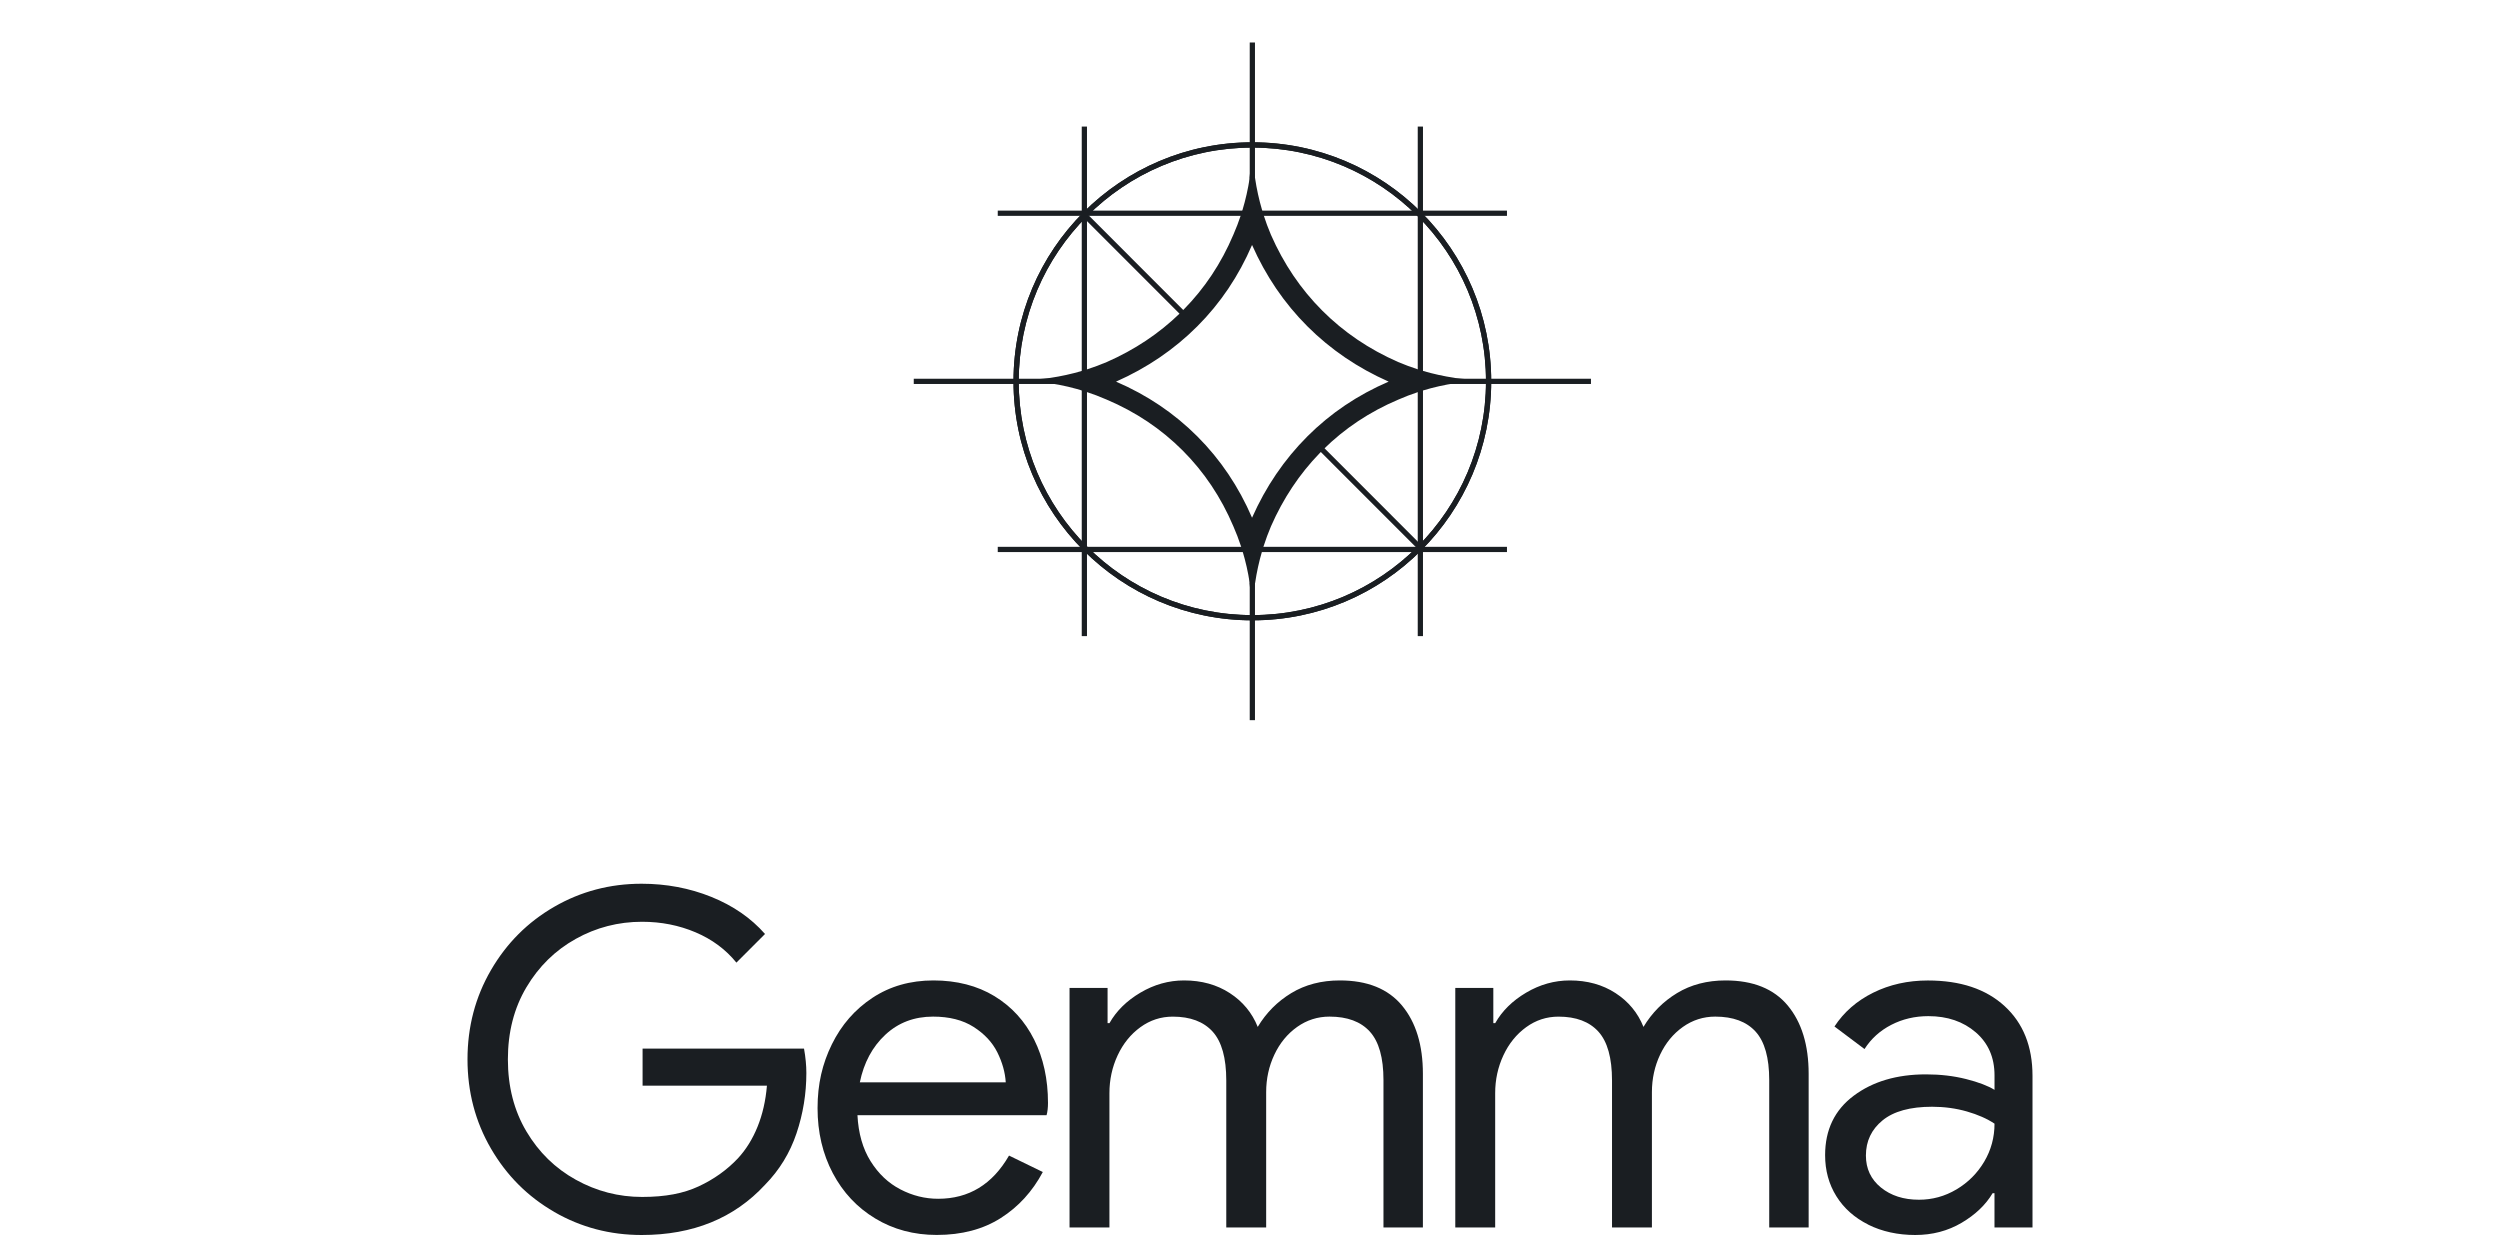
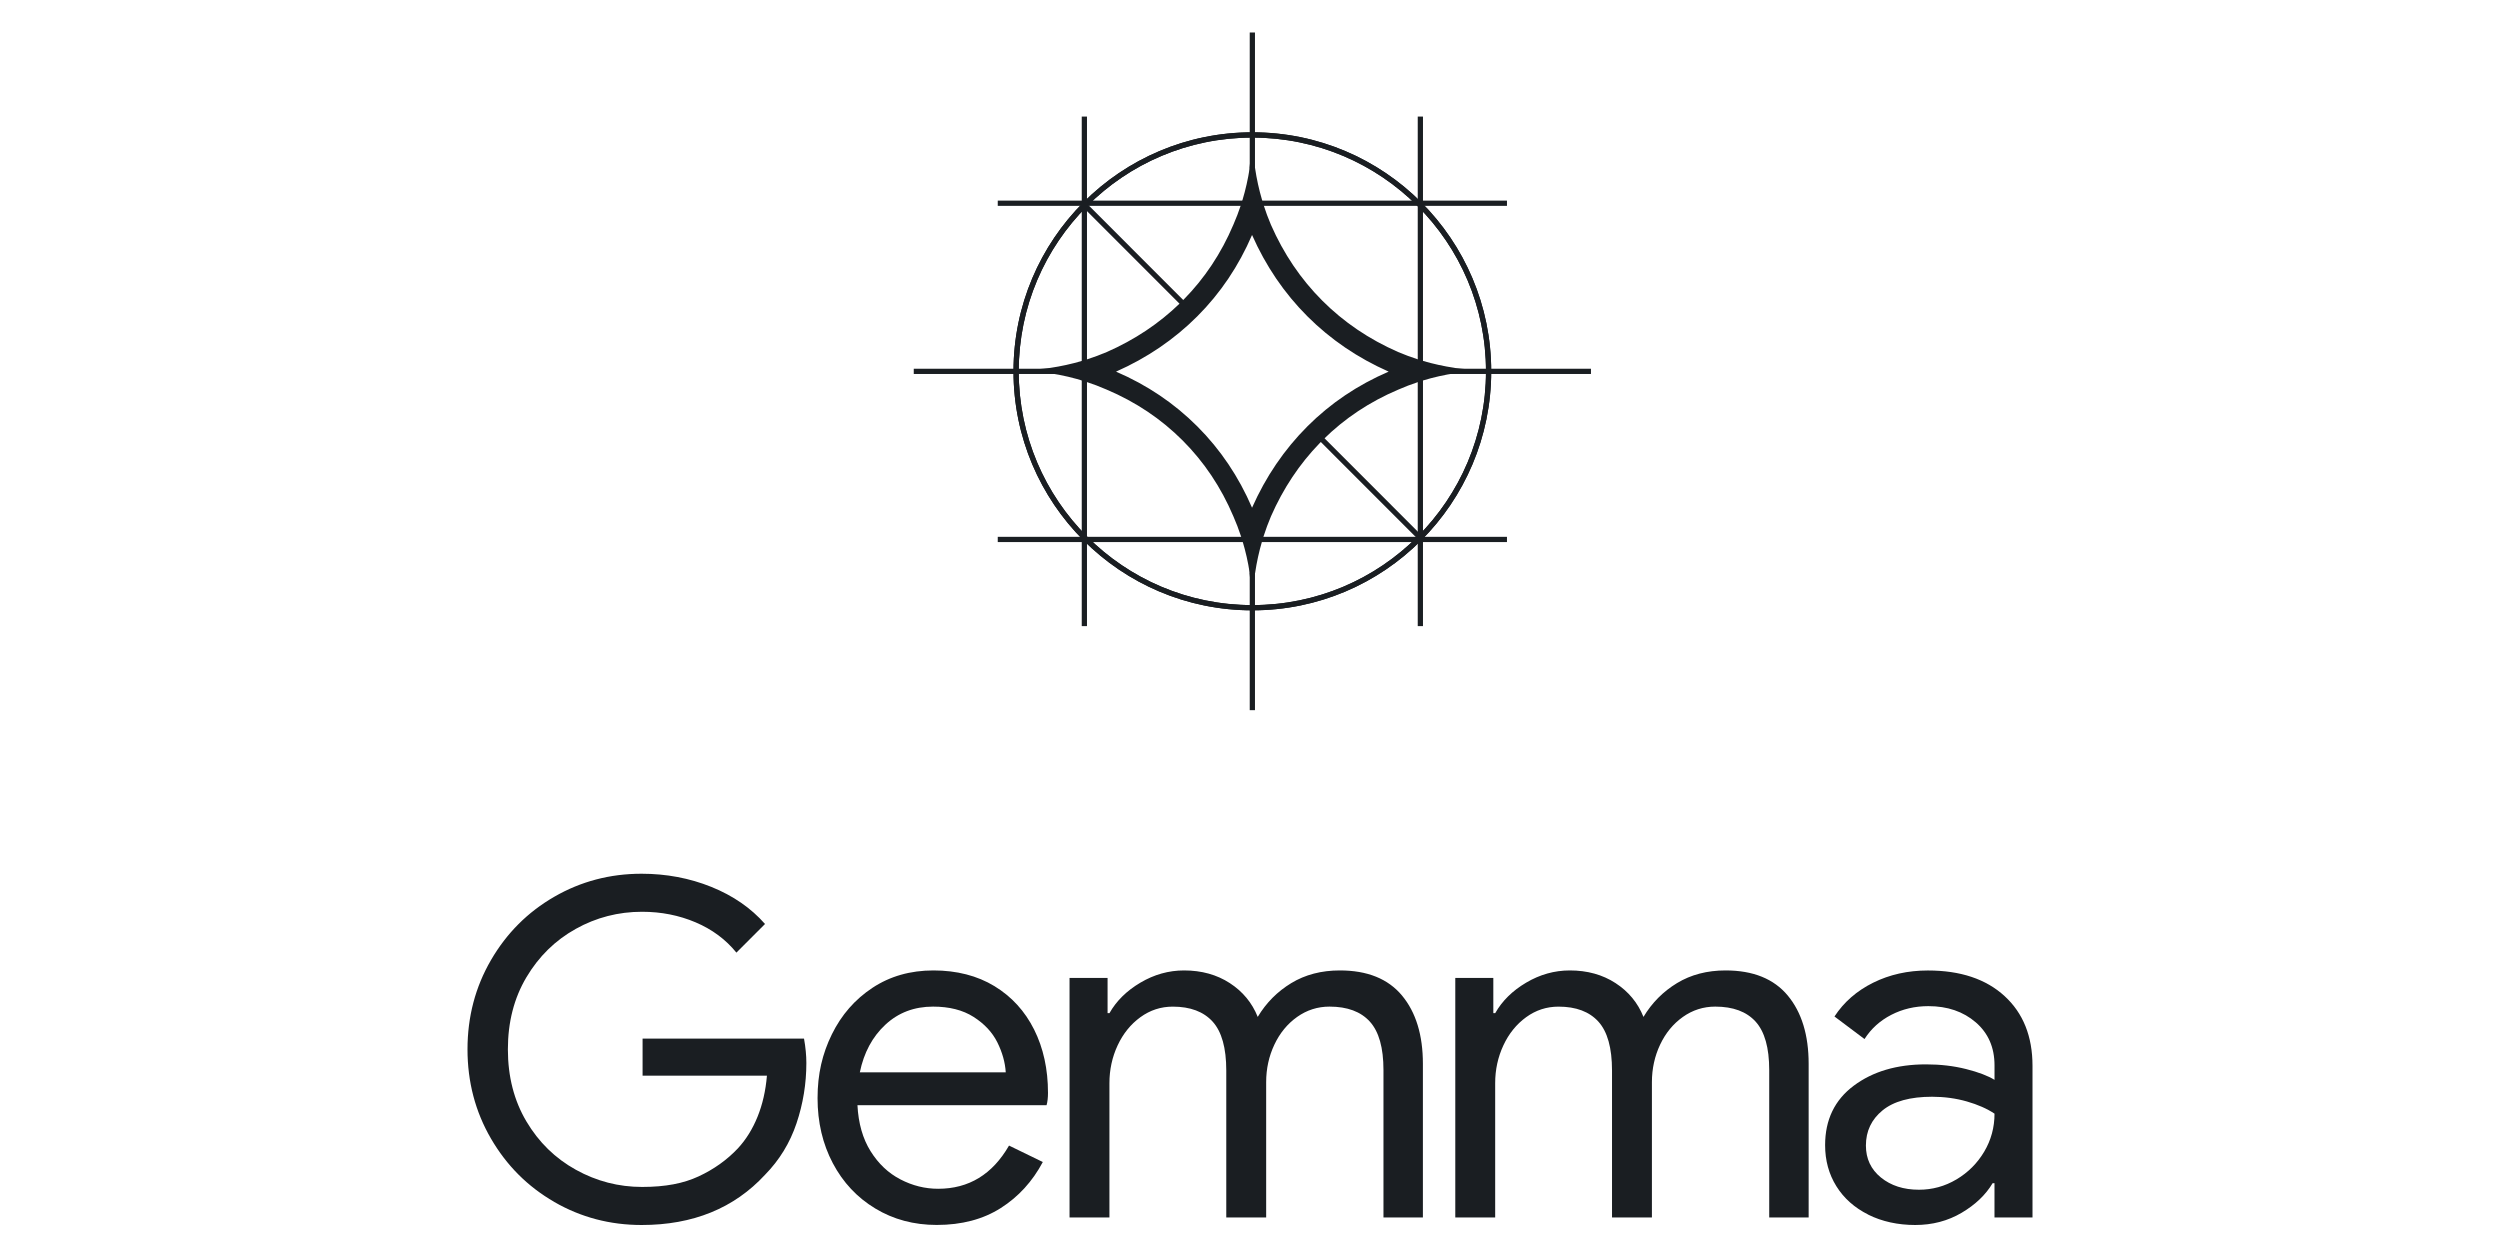
<svg xmlns="http://www.w3.org/2000/svg" width="1000" height="500" viewBox="0 0 1000 500" fill="none">
-   <path d="M474.914 128.597L476.4 127.109L434.463 85.146L432.977 86.633L474.914 128.597Z" fill="url(#paint0_linear_2201_32)" />
-   <path d="M526.966 176.468L525.479 177.956L567.416 219.919L568.903 218.432L526.966 176.468Z" fill="url(#paint1_linear_2201_32)" />
-   <path d="M500.945 56.918C448.17 56.918 405.397 99.729 405.397 152.527C405.397 205.325 448.18 248.136 500.945 248.136C553.709 248.136 596.492 205.325 596.492 152.527C596.492 99.729 553.709 56.918 500.945 56.918ZM500.945 246.039C449.336 246.039 407.502 204.179 407.502 152.537C407.502 100.896 449.336 59.036 500.945 59.036C552.553 59.036 594.387 100.896 594.387 152.537C594.387 204.179 552.553 246.039 500.945 246.039Z" fill="url(#paint2_linear_2201_32)" />
-   <path d="M567.096 254.446H569.192V50.629H567.096V254.446Z" fill="url(#paint3_linear_2201_32)" />
-   <path d="M432.697 254.446H434.793V50.629H432.697V254.446Z" fill="url(#paint4_linear_2201_32)" />
-   <path d="M399.1 220.828H602.788V218.731H399.1V220.828Z" fill="url(#paint5_linear_2201_32)" />
-   <path d="M499.892 288.065H501.988V218.576H499.892V288.065Z" fill="url(#paint6_linear_2201_32)" />
-   <path d="M499.892 86.489H501.988V17H499.892V86.489Z" fill="url(#paint7_linear_2201_32)" />
-   <path d="M399.1 86.344H602.788V84.247H399.1V86.344Z" fill="url(#paint8_linear_2201_32)" />
-   <path d="M365.503 153.591H434.803V151.495H365.503V153.591Z" fill="url(#paint9_linear_2201_32)" />
-   <path d="M567.097 153.591H636.386V151.494H567.097V153.591Z" fill="url(#paint10_linear_2201_32)" />
-   <path d="M594.5 152.207C589.711 151.938 585.273 151.628 581.908 151.184V151.153C577.573 150.513 573.341 149.583 569.202 148.365C569.202 148.365 568.624 148.189 568.077 148.024C567.581 147.869 567.106 147.724 567.106 147.724C564.443 146.867 561.822 145.896 559.241 144.802C547.619 139.699 537.504 132.852 528.906 124.248C520.308 115.645 513.465 105.523 508.366 93.894C507.272 91.311 506.291 88.688 505.445 86.023L504.805 83.927C503.587 79.785 502.658 75.54 502.018 71.213H501.904C501.45 67.815 501.13 63.332 500.862 58.509C500.593 63.208 500.253 67.588 499.778 71.357H499.85C499.19 75.633 498.25 79.837 497.012 83.937L496.351 86.034C495.474 88.698 494.462 91.322 493.337 93.904C488.486 105.337 481.86 115.314 473.468 123.825L471.982 125.302C463.611 133.42 453.857 139.916 442.709 144.812C440.129 145.907 437.507 146.888 434.844 147.735L432.749 148.375C428.61 149.594 424.368 150.523 420.043 151.164C416.647 151.628 412.095 151.949 407.213 152.217C411.879 152.486 416.224 152.827 419.971 153.291C424.884 154.035 429.673 155.161 434.349 156.679C437.177 157.598 439.964 158.662 442.709 159.86C454.332 164.797 464.447 171.572 473.045 180.176C481.643 188.779 488.414 198.901 493.348 210.53C494.483 213.113 495.484 215.736 496.362 218.401L497.022 220.497C498.271 224.608 499.21 228.811 499.871 233.118H499.799C500.263 236.878 500.604 241.257 500.882 245.956C501.151 241.112 501.46 236.609 501.925 233.232H502.038C502.678 228.884 503.607 224.649 504.825 220.508L505.465 218.411C506.322 215.746 507.292 213.123 508.386 210.541C513.279 199.386 519.771 189.616 527.884 181.25L529.36 179.752C537.865 171.355 547.836 164.725 559.262 159.87C561.842 158.734 564.464 157.732 567.127 156.855L569.222 156.183C573.434 154.903 577.748 153.932 582.155 153.271V153.25C585.82 152.806 590.021 152.486 594.531 152.217L594.5 152.207ZM522.95 174.557C513.681 183.832 506.301 194.708 500.821 207.091C495.495 194.708 488.197 183.832 478.928 174.557C469.659 165.282 458.791 157.98 446.415 152.651C458.791 147.167 469.659 139.792 478.928 130.518C488.197 121.243 495.495 110.367 500.821 97.984C506.301 110.367 513.671 121.243 522.95 130.518C532.219 139.792 543.088 147.177 555.464 152.651C543.088 157.98 532.219 165.282 522.95 174.557Z" fill="url(#paint11_linear_2201_32)" />
-   <path d="M594.5 152.207C589.711 151.938 585.273 151.628 581.908 151.184V151.153C577.573 150.513 573.341 149.583 569.202 148.365C569.202 148.365 568.624 148.189 568.077 148.024C567.581 147.869 567.106 147.724 567.106 147.724C564.443 146.867 561.822 145.896 559.241 144.802C547.619 139.699 537.504 132.852 528.906 124.248C520.308 115.645 513.465 105.523 508.366 93.894C507.272 91.311 506.291 88.688 505.445 86.023L504.805 83.927C503.587 79.785 502.658 75.54 502.018 71.213H501.904C501.45 67.815 501.13 63.332 500.862 58.509C500.593 63.208 500.253 67.588 499.778 71.357H499.85C499.19 75.633 498.25 79.837 497.012 83.937L496.351 86.034C495.474 88.698 494.462 91.322 493.337 93.904C488.486 105.337 481.86 115.314 473.468 123.825L471.982 125.302C463.611 133.42 453.857 139.916 442.709 144.812C440.129 145.907 437.507 146.888 434.844 147.735L432.749 148.375C428.61 149.594 424.368 150.523 420.043 151.164C416.647 151.628 412.095 151.949 407.213 152.217C411.879 152.486 416.224 152.827 419.971 153.291C424.884 154.035 429.673 155.161 434.349 156.679C437.177 157.598 439.964 158.662 442.709 159.86C454.332 164.797 464.447 171.572 473.045 180.176C481.643 188.779 488.414 198.901 493.348 210.53C494.483 213.113 495.484 215.736 496.362 218.401L497.022 220.497C498.271 224.608 499.21 228.811 499.871 233.118H499.799C500.263 236.878 500.604 241.257 500.882 245.956C501.151 241.112 501.46 236.609 501.925 233.232H502.038C502.678 228.884 503.607 224.649 504.825 220.508L505.465 218.411C506.322 215.746 507.292 213.123 508.386 210.541C513.279 199.386 519.771 189.616 527.884 181.25L529.36 179.752C537.865 171.355 547.836 164.725 559.262 159.87C561.842 158.734 564.464 157.732 567.127 156.855L569.222 156.183C573.434 154.903 577.748 153.932 582.155 153.271V153.25C585.82 152.806 590.021 152.486 594.531 152.217L594.5 152.207ZM522.95 174.557C513.681 183.832 506.301 194.708 500.821 207.091C495.495 194.708 488.197 183.832 478.928 174.557C469.659 165.282 458.791 157.98 446.415 152.651C458.791 147.167 469.659 139.792 478.928 130.518C488.197 121.243 495.495 110.367 500.821 97.984C506.301 110.367 513.671 121.243 522.95 130.518C532.219 139.792 543.088 147.177 555.464 152.651C543.088 157.98 532.219 165.282 522.95 174.557Z" fill="url(#paint12_linear_2201_32)" />
-   <path d="M500.945 56.918C448.17 56.918 405.397 99.729 405.397 152.527C405.397 205.325 448.18 248.136 500.945 248.136C553.709 248.136 596.492 205.325 596.492 152.527C596.492 99.729 553.709 56.918 500.945 56.918ZM500.945 246.039C449.336 246.039 407.502 204.179 407.502 152.537C407.502 100.896 449.336 59.036 500.945 59.036C552.553 59.036 594.387 100.896 594.387 152.537C594.387 204.179 552.553 246.039 500.945 246.039Z" fill="url(#paint13_linear_2201_32)" />
-   <path d="M221.722 484.776C211.08 478.641 202.637 470.193 196.382 459.421C190.127 448.659 187 436.76 187 423.736C187 410.713 190.127 398.825 196.382 388.052C202.637 377.28 211.08 368.832 221.722 362.697C232.353 356.562 243.996 353.494 256.64 353.494C266.529 353.494 275.818 355.25 284.519 358.751C293.22 362.263 300.384 367.2 306.009 373.593L294.562 385.047C290.31 379.79 284.86 375.751 278.233 372.932C271.597 370.112 264.464 368.708 256.837 368.708C247.33 368.708 238.474 370.99 230.279 375.566C222.083 380.141 215.508 386.586 210.564 394.91C205.62 403.235 203.153 412.851 203.153 423.736C203.153 434.622 205.62 444.248 210.564 452.573C215.508 460.898 222.104 467.353 230.372 471.918C238.629 476.493 247.454 478.776 256.837 478.776C266.219 478.776 273.382 477.371 279.451 474.551C285.52 471.732 290.743 468.014 295.13 463.376C298.381 459.875 301.013 455.651 303.016 450.704C305.018 445.756 306.267 440.282 306.773 434.271H257.033V419.43H321.605C322.235 422.941 322.544 426.195 322.544 429.2C322.544 437.463 321.233 445.508 318.601 453.337C315.969 461.166 311.779 468.024 306.019 473.901C293.633 487.307 277.17 494 256.651 494C244.007 494 232.374 490.932 221.732 484.797L221.722 484.776Z" fill="#1A1E22" />
-   <path d="M350.114 487.399C342.858 483.02 337.191 476.978 333.124 469.273C329.058 461.568 327.024 452.903 327.024 443.256C327.024 433.61 328.934 425.481 332.753 417.715C336.572 409.948 341.98 403.751 348.989 399.124C355.997 394.497 364.131 392.173 373.389 392.173C382.648 392.173 390.905 394.269 397.79 398.463C404.674 402.656 409.959 408.45 413.654 415.835C417.349 423.22 419.197 431.678 419.197 441.191C419.197 443.07 419.011 444.702 418.629 446.076H342.982C343.353 453.337 345.108 459.482 348.235 464.481C351.363 469.49 355.337 473.25 360.157 475.749C364.977 478.259 370.014 479.509 375.268 479.509C387.53 479.509 396.974 473.756 403.611 462.229L417.122 468.808C412.994 476.575 407.389 482.71 400.318 487.213C393.248 491.716 384.702 493.978 374.7 493.978C365.565 493.978 357.37 491.789 350.114 487.399ZM402.3 432.938C402.053 428.931 400.917 424.924 398.925 420.916C396.923 416.909 393.764 413.532 389.45 410.774C385.135 408.016 379.716 406.643 373.214 406.643C365.71 406.643 359.352 409.049 354.16 413.872C348.968 418.696 345.552 425.048 343.931 432.938H402.311H402.3Z" fill="#1A1E22" />
-   <path d="M427.825 395.178H443.029V409.266H443.783C446.538 404.381 450.667 400.311 456.169 397.058C461.67 393.805 467.491 392.173 473.623 392.173C480.631 392.173 486.731 393.867 491.923 397.244C497.115 400.621 500.841 405.135 503.091 410.764C506.466 405.124 510.946 400.621 516.509 397.244C522.073 393.867 528.555 392.173 535.935 392.173C546.948 392.173 555.236 395.519 560.81 402.222C566.373 408.925 569.16 418.035 569.16 429.551V490.973H553.388V431.999C553.388 423.106 551.572 416.661 547.949 412.654C544.316 408.646 538.938 406.643 531.806 406.643C527.048 406.643 522.733 408.027 518.852 410.774C514.971 413.532 511.937 417.219 509.748 421.856C507.56 426.494 506.466 431.503 506.466 436.884V490.983H490.509V432.195C490.509 423.178 488.692 416.671 485.069 412.664C481.436 408.657 476.12 406.653 469.112 406.653C464.354 406.653 460.039 408.058 456.158 410.877C452.277 413.697 449.243 417.456 447.055 422.145C444.866 426.845 443.772 431.885 443.772 437.266V490.983H427.815V395.189L427.825 395.178Z" fill="#1A1E22" />
-   <path d="M582.124 395.178H597.328V409.266H598.081C600.837 404.381 604.966 400.311 610.467 397.058C615.969 393.805 621.79 392.173 627.921 392.173C634.93 392.173 641.03 393.867 646.221 397.244C651.413 400.621 655.139 405.135 657.39 410.764C660.765 405.124 665.244 400.621 670.808 397.244C676.371 393.867 682.853 392.173 690.233 392.173C701.246 392.173 709.535 395.519 715.108 402.222C720.672 408.925 723.459 418.035 723.459 429.551V490.973H707.687V431.999C707.687 423.106 705.871 416.661 702.248 412.654C698.614 408.646 693.237 406.643 686.104 406.643C681.346 406.643 677.032 408.027 673.151 410.774C669.27 413.532 666.235 417.219 664.047 421.856C661.859 426.494 660.765 431.503 660.765 436.884V490.983H644.807V432.195C644.807 423.178 642.991 416.671 639.368 412.664C635.735 408.657 630.419 406.653 623.411 406.653C618.652 406.653 614.338 408.058 610.457 410.877C606.576 413.697 603.541 417.456 601.353 422.145C599.165 426.845 598.071 431.885 598.071 437.266V490.983H582.114V395.189L582.124 395.178Z" fill="#1A1E22" />
-   <path d="M747.313 489.847C741.801 487.09 737.549 483.309 734.545 478.486C731.541 473.663 730.045 468.189 730.045 462.054C730.045 451.912 733.864 443.99 741.491 438.289C749.119 432.587 758.76 429.747 770.402 429.747C776.152 429.747 781.509 430.377 786.453 431.627C791.397 432.877 795.185 434.323 797.806 435.944V430.119C797.806 422.982 795.298 417.25 790.303 412.933C785.297 408.616 778.969 406.457 771.342 406.457C765.954 406.457 761.02 407.614 756.509 409.938C752.009 412.261 748.438 415.474 745.806 419.615L733.791 410.599C737.549 404.846 742.709 400.332 749.274 397.079C755.839 393.826 763.126 392.194 771.146 392.194C784.161 392.194 794.39 395.602 801.832 402.429C809.274 409.256 813 418.551 813 430.326V490.994H797.796V477.278H797.043C794.287 481.915 790.158 485.861 784.657 489.114C779.145 492.367 772.952 493.999 766.078 493.999C759.203 493.999 752.814 492.615 747.302 489.868L747.313 489.847ZM782.603 475.76C787.227 473.002 790.922 469.315 793.678 464.677C796.423 460.05 797.806 454.979 797.806 449.464C794.803 447.46 791.108 445.839 786.731 444.579C782.345 443.329 777.72 442.699 772.838 442.699C764.075 442.699 757.48 444.517 753.031 448.142C748.582 451.777 746.363 456.466 746.363 462.23C746.363 467.487 748.366 471.742 752.37 475.006C756.375 478.259 761.443 479.891 767.574 479.891C772.952 479.891 777.958 478.517 782.592 475.76H782.603Z" fill="#1A1E22" />
+   <path d="M474.914 124.597L476.4 123.109L434.463 81.146L432.977 82.633L474.914 124.597Z" fill="url(#paint0_linear_2201_32)" />
+   <path d="M526.966 172.468L525.479 173.956L567.416 215.919L568.903 214.432L526.966 172.468Z" fill="url(#paint1_linear_2201_32)" />
+   <path d="M500.945 52.918C448.17 52.918 405.397 95.729 405.397 148.527C405.397 201.325 448.18 244.136 500.945 244.136C553.709 244.136 596.492 201.325 596.492 148.527C596.492 95.729 553.709 52.918 500.945 52.918ZM500.945 242.039C449.336 242.039 407.502 200.179 407.502 148.537C407.502 96.896 449.336 55.036 500.945 55.036C552.553 55.036 594.387 96.896 594.387 148.537C594.387 200.179 552.553 242.039 500.945 242.039Z" fill="url(#paint2_linear_2201_32)" />
+   <path d="M567.096 250.446H569.192V46.629H567.096V250.446Z" fill="url(#paint3_linear_2201_32)" />
+   <path d="M432.697 250.446H434.793V46.629H432.697V250.446Z" fill="url(#paint4_linear_2201_32)" />
+   <path d="M399.1 216.828H602.788V214.731H399.1V216.828Z" fill="url(#paint5_linear_2201_32)" />
+   <path d="M499.892 284.065H501.988V214.576H499.892V284.065Z" fill="url(#paint6_linear_2201_32)" />
+   <path d="M499.892 82.489H501.988V13H499.892V82.489Z" fill="url(#paint7_linear_2201_32)" />
+   <path d="M399.1 82.344H602.788V80.247H399.1V82.344Z" fill="url(#paint8_linear_2201_32)" />
+   <path d="M365.503 149.591H434.803V147.495H365.503V149.591Z" fill="url(#paint9_linear_2201_32)" />
+   <path d="M567.097 149.591H636.386V147.494H567.097V149.591Z" fill="url(#paint10_linear_2201_32)" />
+   <path d="M594.5 148.207C589.711 147.938 585.273 147.628 581.908 147.184V147.153C577.573 146.513 573.341 145.583 569.202 144.365C569.202 144.365 568.624 144.189 568.077 144.024C567.581 143.869 567.106 143.724 567.106 143.724C564.443 142.867 561.822 141.896 559.241 140.802C547.619 135.699 537.504 128.852 528.906 120.248C520.308 111.645 513.465 101.523 508.366 89.894C507.272 87.311 506.291 84.688 505.445 82.023L504.805 79.927C503.587 75.785 502.658 71.54 502.018 67.213H501.904C501.45 63.815 501.13 59.332 500.862 54.509C500.593 59.208 500.253 63.587 499.778 67.357H499.85C499.19 71.633 498.25 75.837 497.012 79.937L496.351 82.034C495.474 84.698 494.462 87.322 493.337 89.904C488.486 101.337 481.86 111.314 473.468 119.825L471.982 121.302C463.611 129.42 453.857 135.916 442.709 140.812C440.129 141.907 437.507 142.888 434.844 143.735L432.749 144.375C428.61 145.594 424.368 146.523 420.043 147.164C416.647 147.628 412.095 147.949 407.213 148.217C411.879 148.486 416.224 148.827 419.971 149.291C424.884 150.035 429.673 151.161 434.349 152.679C437.177 153.598 439.964 154.662 442.709 155.86C454.332 160.797 464.447 167.572 473.045 176.176C481.643 184.779 488.414 194.901 493.348 206.53C494.483 209.113 495.484 211.736 496.362 214.401L497.022 216.497C498.271 220.608 499.21 224.811 499.871 229.118H499.799C500.263 232.878 500.604 237.257 500.882 241.956C501.151 237.112 501.46 232.609 501.925 229.232H502.038C502.678 224.884 503.607 220.649 504.825 216.508L505.465 214.411C506.322 211.746 507.292 209.123 508.386 206.541C513.279 195.386 519.771 185.616 527.884 177.25L529.36 175.752C537.865 167.355 547.836 160.725 559.262 155.87C561.842 154.734 564.464 153.732 567.127 152.855L569.222 152.183C573.434 150.903 577.748 149.932 582.155 149.271V149.25C585.82 148.806 590.021 148.486 594.531 148.217L594.5 148.207ZM522.95 170.557C513.681 179.832 506.301 190.708 500.821 203.091C495.495 190.708 488.197 179.832 478.928 170.557C469.659 161.282 458.791 153.98 446.415 148.651C458.791 143.167 469.659 135.792 478.928 126.518C488.197 117.243 495.495 106.367 500.821 93.984C506.301 106.367 513.671 117.243 522.95 126.518C532.219 135.792 543.088 143.177 555.464 148.651C543.088 153.98 532.219 161.282 522.95 170.557Z" fill="url(#paint11_linear_2201_32)" />
+   <path d="M594.5 148.207C589.711 147.938 585.273 147.628 581.908 147.184V147.153C577.573 146.513 573.341 145.583 569.202 144.365C569.202 144.365 568.624 144.189 568.077 144.024C567.581 143.869 567.106 143.724 567.106 143.724C564.443 142.867 561.822 141.896 559.241 140.802C547.619 135.699 537.504 128.852 528.906 120.248C520.308 111.645 513.465 101.523 508.366 89.894C507.272 87.311 506.291 84.688 505.445 82.023L504.805 79.927C503.587 75.785 502.658 71.54 502.018 67.213H501.904C501.45 63.815 501.13 59.332 500.862 54.509C500.593 59.208 500.253 63.587 499.778 67.357H499.85C499.19 71.633 498.25 75.837 497.012 79.937L496.351 82.034C495.474 84.698 494.462 87.322 493.337 89.904C488.486 101.337 481.86 111.314 473.468 119.825L471.982 121.302C463.611 129.42 453.857 135.916 442.709 140.812C440.129 141.907 437.507 142.888 434.844 143.735L432.749 144.375C428.61 145.594 424.368 146.523 420.043 147.164C416.647 147.628 412.095 147.949 407.213 148.217C411.879 148.486 416.224 148.827 419.971 149.291C424.884 150.035 429.673 151.161 434.349 152.679C437.177 153.598 439.964 154.662 442.709 155.86C454.332 160.797 464.447 167.572 473.045 176.176C481.643 184.779 488.414 194.901 493.348 206.53C494.483 209.113 495.484 211.736 496.362 214.401L497.022 216.497C498.271 220.608 499.21 224.811 499.871 229.118H499.799C500.263 232.878 500.604 237.257 500.882 241.956C501.151 237.112 501.46 232.609 501.925 229.232H502.038C502.678 224.884 503.607 220.649 504.825 216.508L505.465 214.411C506.322 211.746 507.292 209.123 508.386 206.541C513.279 195.386 519.771 185.616 527.884 177.25L529.36 175.752C537.865 167.355 547.836 160.725 559.262 155.87C561.842 154.734 564.464 153.732 567.127 152.855L569.222 152.183C573.434 150.903 577.748 149.932 582.155 149.271V149.25C585.82 148.806 590.021 148.486 594.531 148.217L594.5 148.207ZM522.95 170.557C513.681 179.832 506.301 190.708 500.821 203.091C495.495 190.708 488.197 179.832 478.928 170.557C469.659 161.282 458.791 153.98 446.415 148.651C458.791 143.167 469.659 135.792 478.928 126.518C488.197 117.243 495.495 106.367 500.821 93.984C506.301 106.367 513.671 117.243 522.95 126.518C532.219 135.792 543.088 143.177 555.464 148.651C543.088 153.98 532.219 161.282 522.95 170.557Z" fill="url(#paint12_linear_2201_32)" />
+   <path d="M500.945 52.918C448.17 52.918 405.397 95.729 405.397 148.527C405.397 201.325 448.18 244.136 500.945 244.136C553.709 244.136 596.492 201.325 596.492 148.527C596.492 95.729 553.709 52.918 500.945 52.918ZM500.945 242.039C449.336 242.039 407.502 200.179 407.502 148.537C407.502 96.896 449.336 55.036 500.945 55.036C552.553 55.036 594.387 96.896 594.387 148.537C594.387 200.179 552.553 242.039 500.945 242.039Z" fill="url(#paint13_linear_2201_32)" />
+   <path d="M221.722 480.776C211.08 474.641 202.637 466.193 196.382 455.421C190.127 444.659 187 432.76 187 419.736C187 406.713 190.127 394.825 196.382 384.052C202.637 373.28 211.08 364.832 221.722 358.697C232.353 352.562 243.996 349.494 256.64 349.494C266.529 349.494 275.818 351.25 284.519 354.751C293.22 358.263 300.384 363.2 306.009 369.593L294.562 381.047C290.31 375.79 284.86 371.751 278.233 368.932C271.597 366.112 264.464 364.708 256.837 364.708C247.33 364.708 238.474 366.99 230.279 371.566C222.083 376.141 215.508 382.586 210.564 390.91C205.62 399.235 203.153 408.851 203.153 419.736C203.153 430.622 205.62 440.248 210.564 448.573C215.508 456.898 222.104 463.353 230.372 467.918C238.629 472.493 247.454 474.776 256.837 474.776C266.219 474.776 273.382 473.371 279.451 470.551C285.52 467.732 290.743 464.014 295.13 459.376C298.381 455.875 301.013 451.651 303.016 446.704C305.018 441.756 306.267 436.282 306.773 430.271H257.033V415.43H321.605C322.235 418.941 322.544 422.195 322.544 425.2C322.544 433.463 321.233 441.508 318.601 449.337C315.969 457.166 311.779 464.024 306.019 469.901C293.633 483.307 277.17 490 256.651 490C244.007 490 232.374 486.932 221.732 480.797L221.722 480.776Z" fill="#1A1E22" />
+   <path d="M350.114 483.399C342.858 479.02 337.191 472.978 333.124 465.273C329.058 457.568 327.024 448.903 327.024 439.256C327.024 429.61 328.934 421.481 332.753 413.715C336.572 405.948 341.98 399.751 348.989 395.124C355.997 390.497 364.131 388.173 373.389 388.173C382.648 388.173 390.905 390.269 397.79 394.463C404.674 398.656 409.959 404.45 413.654 411.835C417.349 419.22 419.197 427.678 419.197 437.191C419.197 439.07 419.011 440.702 418.629 442.076H342.982C343.353 449.337 345.108 455.482 348.235 460.481C351.363 465.49 355.337 469.25 360.157 471.749C364.977 474.259 370.014 475.509 375.268 475.509C387.53 475.509 396.974 469.756 403.611 458.229L417.122 464.808C412.994 472.575 407.389 478.71 400.318 483.213C393.248 487.716 384.702 489.978 374.7 489.978C365.565 489.978 357.37 487.789 350.114 483.399ZM402.3 428.938C402.053 424.931 400.917 420.924 398.925 416.916C396.923 412.909 393.764 409.532 389.45 406.774C385.135 404.016 379.716 402.643 373.214 402.643C365.71 402.643 359.352 405.049 354.16 409.872C348.968 414.696 345.552 421.048 343.931 428.938H402.311H402.3Z" fill="#1A1E22" />
+   <path d="M427.825 391.178H443.029V405.266H443.783C446.538 400.381 450.667 396.311 456.169 393.058C461.67 389.805 467.491 388.173 473.623 388.173C480.631 388.173 486.731 389.867 491.923 393.244C497.115 396.621 500.841 401.135 503.091 406.764C506.466 401.124 510.946 396.621 516.509 393.244C522.073 389.867 528.555 388.173 535.935 388.173C546.948 388.173 555.236 391.519 560.81 398.222C566.373 404.925 569.16 414.035 569.16 425.551V486.973H553.388V427.999C553.388 419.106 551.572 412.661 547.949 408.654C544.316 404.646 538.938 402.643 531.806 402.643C527.048 402.643 522.733 404.027 518.852 406.774C514.971 409.532 511.937 413.219 509.748 417.856C507.56 422.494 506.466 427.503 506.466 432.884V486.983H490.509V428.195C490.509 419.178 488.692 412.671 485.069 408.664C481.436 404.657 476.12 402.653 469.112 402.653C464.354 402.653 460.039 404.058 456.158 406.877C452.277 409.697 449.243 413.456 447.055 418.145C444.866 422.845 443.772 427.885 443.772 433.266V486.983H427.815V391.189L427.825 391.178Z" fill="#1A1E22" />
+   <path d="M582.124 391.178H597.328V405.266H598.081C600.837 400.381 604.966 396.311 610.467 393.058C615.969 389.805 621.79 388.173 627.921 388.173C634.93 388.173 641.03 389.867 646.221 393.244C651.413 396.621 655.139 401.135 657.39 406.764C660.765 401.124 665.244 396.621 670.808 393.244C676.371 389.867 682.853 388.173 690.233 388.173C701.246 388.173 709.535 391.519 715.108 398.222C720.672 404.925 723.459 414.035 723.459 425.551V486.973H707.687V427.999C707.687 419.106 705.871 412.661 702.248 408.654C698.614 404.646 693.237 402.643 686.104 402.643C681.346 402.643 677.032 404.027 673.151 406.774C669.27 409.532 666.235 413.219 664.047 417.856C661.859 422.494 660.765 427.503 660.765 432.884V486.983H644.807V428.195C644.807 419.178 642.991 412.671 639.368 408.664C635.735 404.657 630.419 402.653 623.411 402.653C618.652 402.653 614.338 404.058 610.457 406.877C606.576 409.697 603.541 413.456 601.353 418.145C599.165 422.845 598.071 427.885 598.071 433.266V486.983H582.114V391.189L582.124 391.178Z" fill="#1A1E22" />
+   <path d="M747.313 485.847C741.801 483.09 737.549 479.309 734.545 474.486C731.541 469.663 730.045 464.189 730.045 458.054C730.045 447.912 733.864 439.99 741.491 434.289C749.119 428.587 758.76 425.747 770.402 425.747C776.152 425.747 781.509 426.377 786.453 427.627C791.397 428.877 795.185 430.323 797.806 431.944V426.119C797.806 418.982 795.298 413.25 790.303 408.933C785.297 404.616 778.969 402.457 771.342 402.457C765.954 402.457 761.02 403.614 756.509 405.938C752.009 408.261 748.438 411.474 745.806 415.615L733.791 406.599C737.549 400.846 742.709 396.332 749.274 393.079C755.839 389.826 763.126 388.194 771.146 388.194C784.161 388.194 794.39 391.602 801.832 398.429C809.274 405.256 813 414.551 813 426.326V486.994H797.796V473.278H797.043C794.287 477.915 790.158 481.861 784.657 485.114C779.145 488.367 772.952 489.999 766.078 489.999C759.203 489.999 752.814 488.615 747.302 485.868L747.313 485.847ZM782.603 471.76C787.227 469.002 790.922 465.315 793.678 460.677C796.423 456.05 797.806 450.979 797.806 445.464C794.803 443.46 791.108 441.839 786.731 440.579C782.345 439.329 777.72 438.699 772.838 438.699C764.075 438.699 757.48 440.517 753.031 444.142C748.582 447.777 746.363 452.466 746.363 458.23C746.363 463.487 748.366 467.742 752.37 471.006C756.375 474.259 761.443 475.891 767.574 475.891C772.952 475.891 777.958 474.517 782.592 471.76H782.603Z" fill="#1A1E22" />
  <defs>
-     <linearGradient id="paint0_linear_2201_32" x1="-775.585" y1="258.731" x2="3127.25" y2="241.937" gradientUnits="userSpaceOnUse">
+     <linearGradient id="paint0_linear_2201_32" x1="-775.585" y1="254.731" x2="3127.25" y2="237.937" gradientUnits="userSpaceOnUse">
      <stop offset="0.05" stop-color="#1A1E22" />
      <stop offset="0.28" stop-color="#1A1E22" />
      <stop offset="0.5" stop-color="#1A1E22" />
      <stop offset="0.72" stop-color="#1A1E22" />
      <stop offset="0.95" stop-color="#1A1E22" />
    </linearGradient>
-     <linearGradient id="paint1_linear_2201_32" x1="-2117.01" y1="262.019" x2="1804.87" y2="245.225" gradientUnits="userSpaceOnUse">
+     <linearGradient id="paint1_linear_2201_32" x1="-2117.01" y1="258.019" x2="1804.87" y2="241.225" gradientUnits="userSpaceOnUse">
      <stop offset="0.05" stop-color="#1A1E22" />
      <stop offset="0.28" stop-color="#1A1E22" />
      <stop offset="0.5" stop-color="#1A1E22" />
      <stop offset="0.72" stop-color="#1A1E22" />
      <stop offset="0.95" stop-color="#1A1E22" />
    </linearGradient>
-     <linearGradient id="paint2_linear_2201_32" x1="55.91" y1="255.526" x2="944.868" y2="255.526" gradientUnits="userSpaceOnUse">
+     <linearGradient id="paint2_linear_2201_32" x1="55.91" y1="251.526" x2="944.868" y2="251.526" gradientUnits="userSpaceOnUse">
      <stop offset="0.05" stop-color="#1A1E22" />
      <stop offset="0.28" stop-color="#1A1E22" />
      <stop offset="0.5" stop-color="#1A1E22" />
      <stop offset="0.72" stop-color="#1A1E22" />
      <stop offset="0.95" stop-color="#1A1E22" />
    </linearGradient>
-     <linearGradient id="paint3_linear_2201_32" x1="-59884.3" y1="256.902" x2="12028.2" y2="-25537.5" gradientUnits="userSpaceOnUse">
+     <linearGradient id="paint3_linear_2201_32" x1="-59884.3" y1="252.902" x2="12028.2" y2="-25541.5" gradientUnits="userSpaceOnUse">
      <stop offset="0.05" stop-color="#1A1E22" />
      <stop offset="0.28" stop-color="#1A1E22" />
      <stop offset="0.5" stop-color="#1A1E22" />
      <stop offset="0.72" stop-color="#1A1E22" />
      <stop offset="0.95" stop-color="#1A1E22" />
    </linearGradient>
-     <linearGradient id="paint4_linear_2201_32" x1="-20298.3" y1="255.5" x2="61239" y2="255.5" gradientUnits="userSpaceOnUse">
+     <linearGradient id="paint4_linear_2201_32" x1="-20298.3" y1="251.5" x2="61239" y2="251.5" gradientUnits="userSpaceOnUse">
      <stop offset="0.05" stop-color="#1A1E22" />
      <stop offset="0.28" stop-color="#1A1E22" />
      <stop offset="0.5" stop-color="#1A1E22" />
      <stop offset="0.72" stop-color="#1A1E22" />
      <stop offset="0.95" stop-color="#1A1E22" />
    </linearGradient>
-     <linearGradient id="paint5_linear_2201_32" x1="86.6" y1="355.363" x2="917.374" y2="355.326" gradientUnits="userSpaceOnUse">
+     <linearGradient id="paint5_linear_2201_32" x1="86.6" y1="351.363" x2="917.374" y2="351.326" gradientUnits="userSpaceOnUse">
      <stop offset="0.05" stop-color="#1A1E22" />
      <stop offset="0.28" stop-color="#1A1E22" />
      <stop offset="0.5" stop-color="#1A1E22" />
      <stop offset="0.72" stop-color="#1A1E22" />
      <stop offset="0.95" stop-color="#1A1E22" />
    </linearGradient>
-     <linearGradient id="paint6_linear_2201_32" x1="-39685.8" y1="258.619" x2="39423.6" y2="-11172.1" gradientUnits="userSpaceOnUse">
+     <linearGradient id="paint6_linear_2201_32" x1="-39685.8" y1="254.619" x2="39423.6" y2="-11176.1" gradientUnits="userSpaceOnUse">
      <stop offset="0.05" stop-color="#1A1E22" />
      <stop offset="0.28" stop-color="#1A1E22" />
      <stop offset="0.5" stop-color="#1A1E22" />
      <stop offset="0.72" stop-color="#1A1E22" />
      <stop offset="0.95" stop-color="#1A1E22" />
    </linearGradient>
-     <linearGradient id="paint7_linear_2201_32" x1="-39685.8" y1="258.619" x2="39423.6" y2="-11172.1" gradientUnits="userSpaceOnUse">
+     <linearGradient id="paint7_linear_2201_32" x1="-39685.8" y1="254.619" x2="39423.6" y2="-11176.1" gradientUnits="userSpaceOnUse">
      <stop offset="0.05" stop-color="#1A1E22" />
      <stop offset="0.28" stop-color="#1A1E22" />
      <stop offset="0.5" stop-color="#1A1E22" />
      <stop offset="0.72" stop-color="#1A1E22" />
      <stop offset="0.95" stop-color="#1A1E22" />
    </linearGradient>
-     <linearGradient id="paint8_linear_2201_32" x1="86.6" y1="355.363" x2="917.374" y2="355.326" gradientUnits="userSpaceOnUse">
+     <linearGradient id="paint8_linear_2201_32" x1="86.6" y1="351.363" x2="917.374" y2="351.326" gradientUnits="userSpaceOnUse">
      <stop offset="0.05" stop-color="#1A1E22" />
      <stop offset="0.28" stop-color="#1A1E22" />
      <stop offset="0.5" stop-color="#1A1E22" />
      <stop offset="0.72" stop-color="#1A1E22" />
      <stop offset="0.95" stop-color="#1A1E22" />
    </linearGradient>
-     <linearGradient id="paint9_linear_2201_32" x1="-714.891" y1="348.316" x2="1730.85" y2="348.042" gradientUnits="userSpaceOnUse">
+     <linearGradient id="paint9_linear_2201_32" x1="-714.891" y1="344.316" x2="1730.85" y2="344.042" gradientUnits="userSpaceOnUse">
      <stop offset="0.05" stop-color="#1A1E22" />
      <stop offset="0.28" stop-color="#1A1E22" />
      <stop offset="0.5" stop-color="#1A1E22" />
      <stop offset="0.72" stop-color="#1A1E22" />
      <stop offset="0.95" stop-color="#1A1E22" />
    </linearGradient>
-     <linearGradient id="paint10_linear_2201_32" x1="-1635.89" y1="414.107" x2="820.014" y2="413.829" gradientUnits="userSpaceOnUse">
+     <linearGradient id="paint10_linear_2201_32" x1="-1635.89" y1="410.107" x2="820.014" y2="409.829" gradientUnits="userSpaceOnUse">
      <stop offset="0.05" stop-color="#1A1E22" />
      <stop offset="0.28" stop-color="#1A1E22" />
      <stop offset="0.5" stop-color="#1A1E22" />
      <stop offset="0.72" stop-color="#1A1E22" />
      <stop offset="0.95" stop-color="#1A1E22" />
    </linearGradient>
-     <linearGradient id="paint11_linear_2201_32" x1="-57.322" y1="121.63" x2="770.231" y2="464.022" gradientUnits="userSpaceOnUse">
+     <linearGradient id="paint11_linear_2201_32" x1="-57.322" y1="117.63" x2="770.231" y2="460.022" gradientUnits="userSpaceOnUse">
      <stop offset="0.05" stop-color="#1A1E22" />
      <stop offset="0.28" stop-color="#1A1E22" />
      <stop offset="0.5" stop-color="#1A1E22" />
      <stop offset="0.72" stop-color="#1A1E22" />
      <stop offset="0.95" stop-color="#1A1E22" />
    </linearGradient>
-     <linearGradient id="paint12_linear_2201_32" x1="-104.269" y1="58.316" x2="233.7" y2="248.281" gradientUnits="userSpaceOnUse">
+     <linearGradient id="paint12_linear_2201_32" x1="-104.269" y1="54.316" x2="233.7" y2="244.281" gradientUnits="userSpaceOnUse">
      <stop stop-color="#1A1E22" />
      <stop offset="0.25" stop-color="#1A1E22" stop-opacity="0.5" />
      <stop offset="0.5" stop-color="#1A1E22" />
      <stop offset="0.75" stop-color="#1A1E22" stop-opacity="0.5" />
      <stop offset="1" stop-color="#1A1E22" stop-opacity="0" />
    </linearGradient>
-     <linearGradient id="paint13_linear_2201_32" x1="731.952" y1="257.947" x2="1186.43" y2="266.111" gradientUnits="userSpaceOnUse">
+     <linearGradient id="paint13_linear_2201_32" x1="731.952" y1="253.947" x2="1186.43" y2="262.111" gradientUnits="userSpaceOnUse">
      <stop stop-color="#1A1E22" />
      <stop offset="0.25" stop-color="#1A1E22" />
      <stop offset="0.5" stop-color="#1A1E22" />
      <stop offset="0.75" stop-color="#1A1E22" />
      <stop offset="1" stop-color="#1A1E22" />
    </linearGradient>
  </defs>
</svg>
